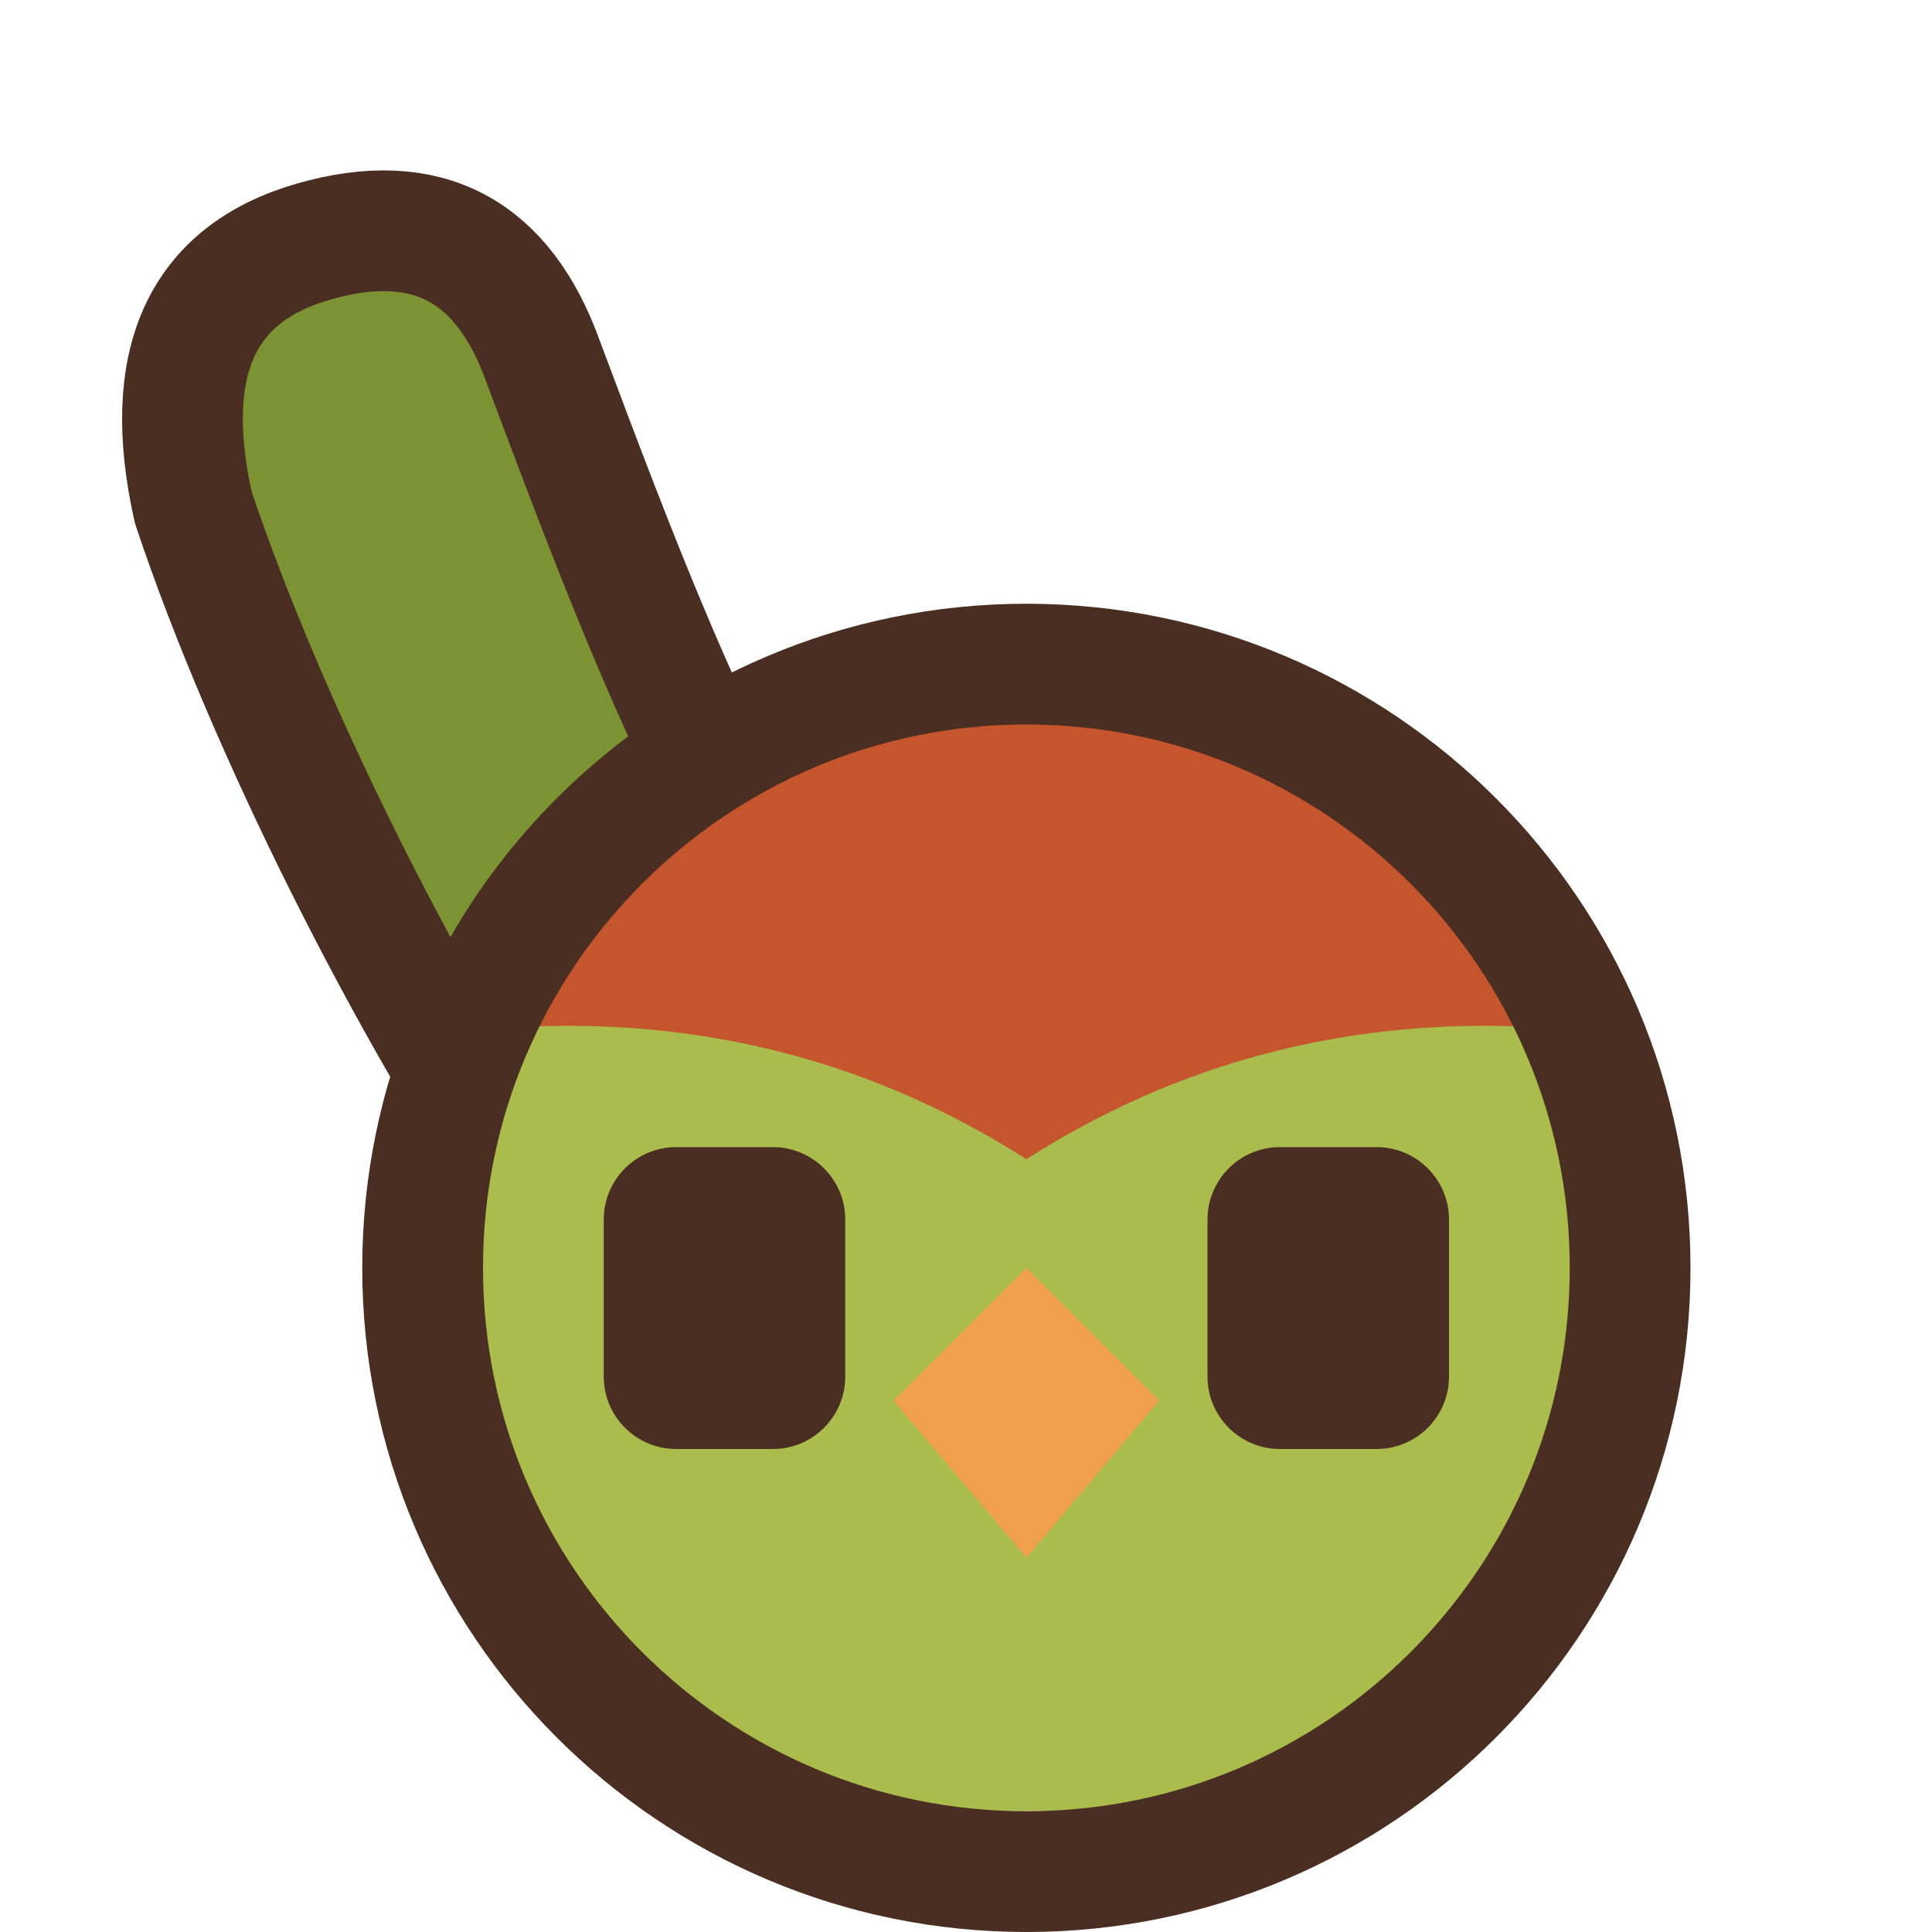
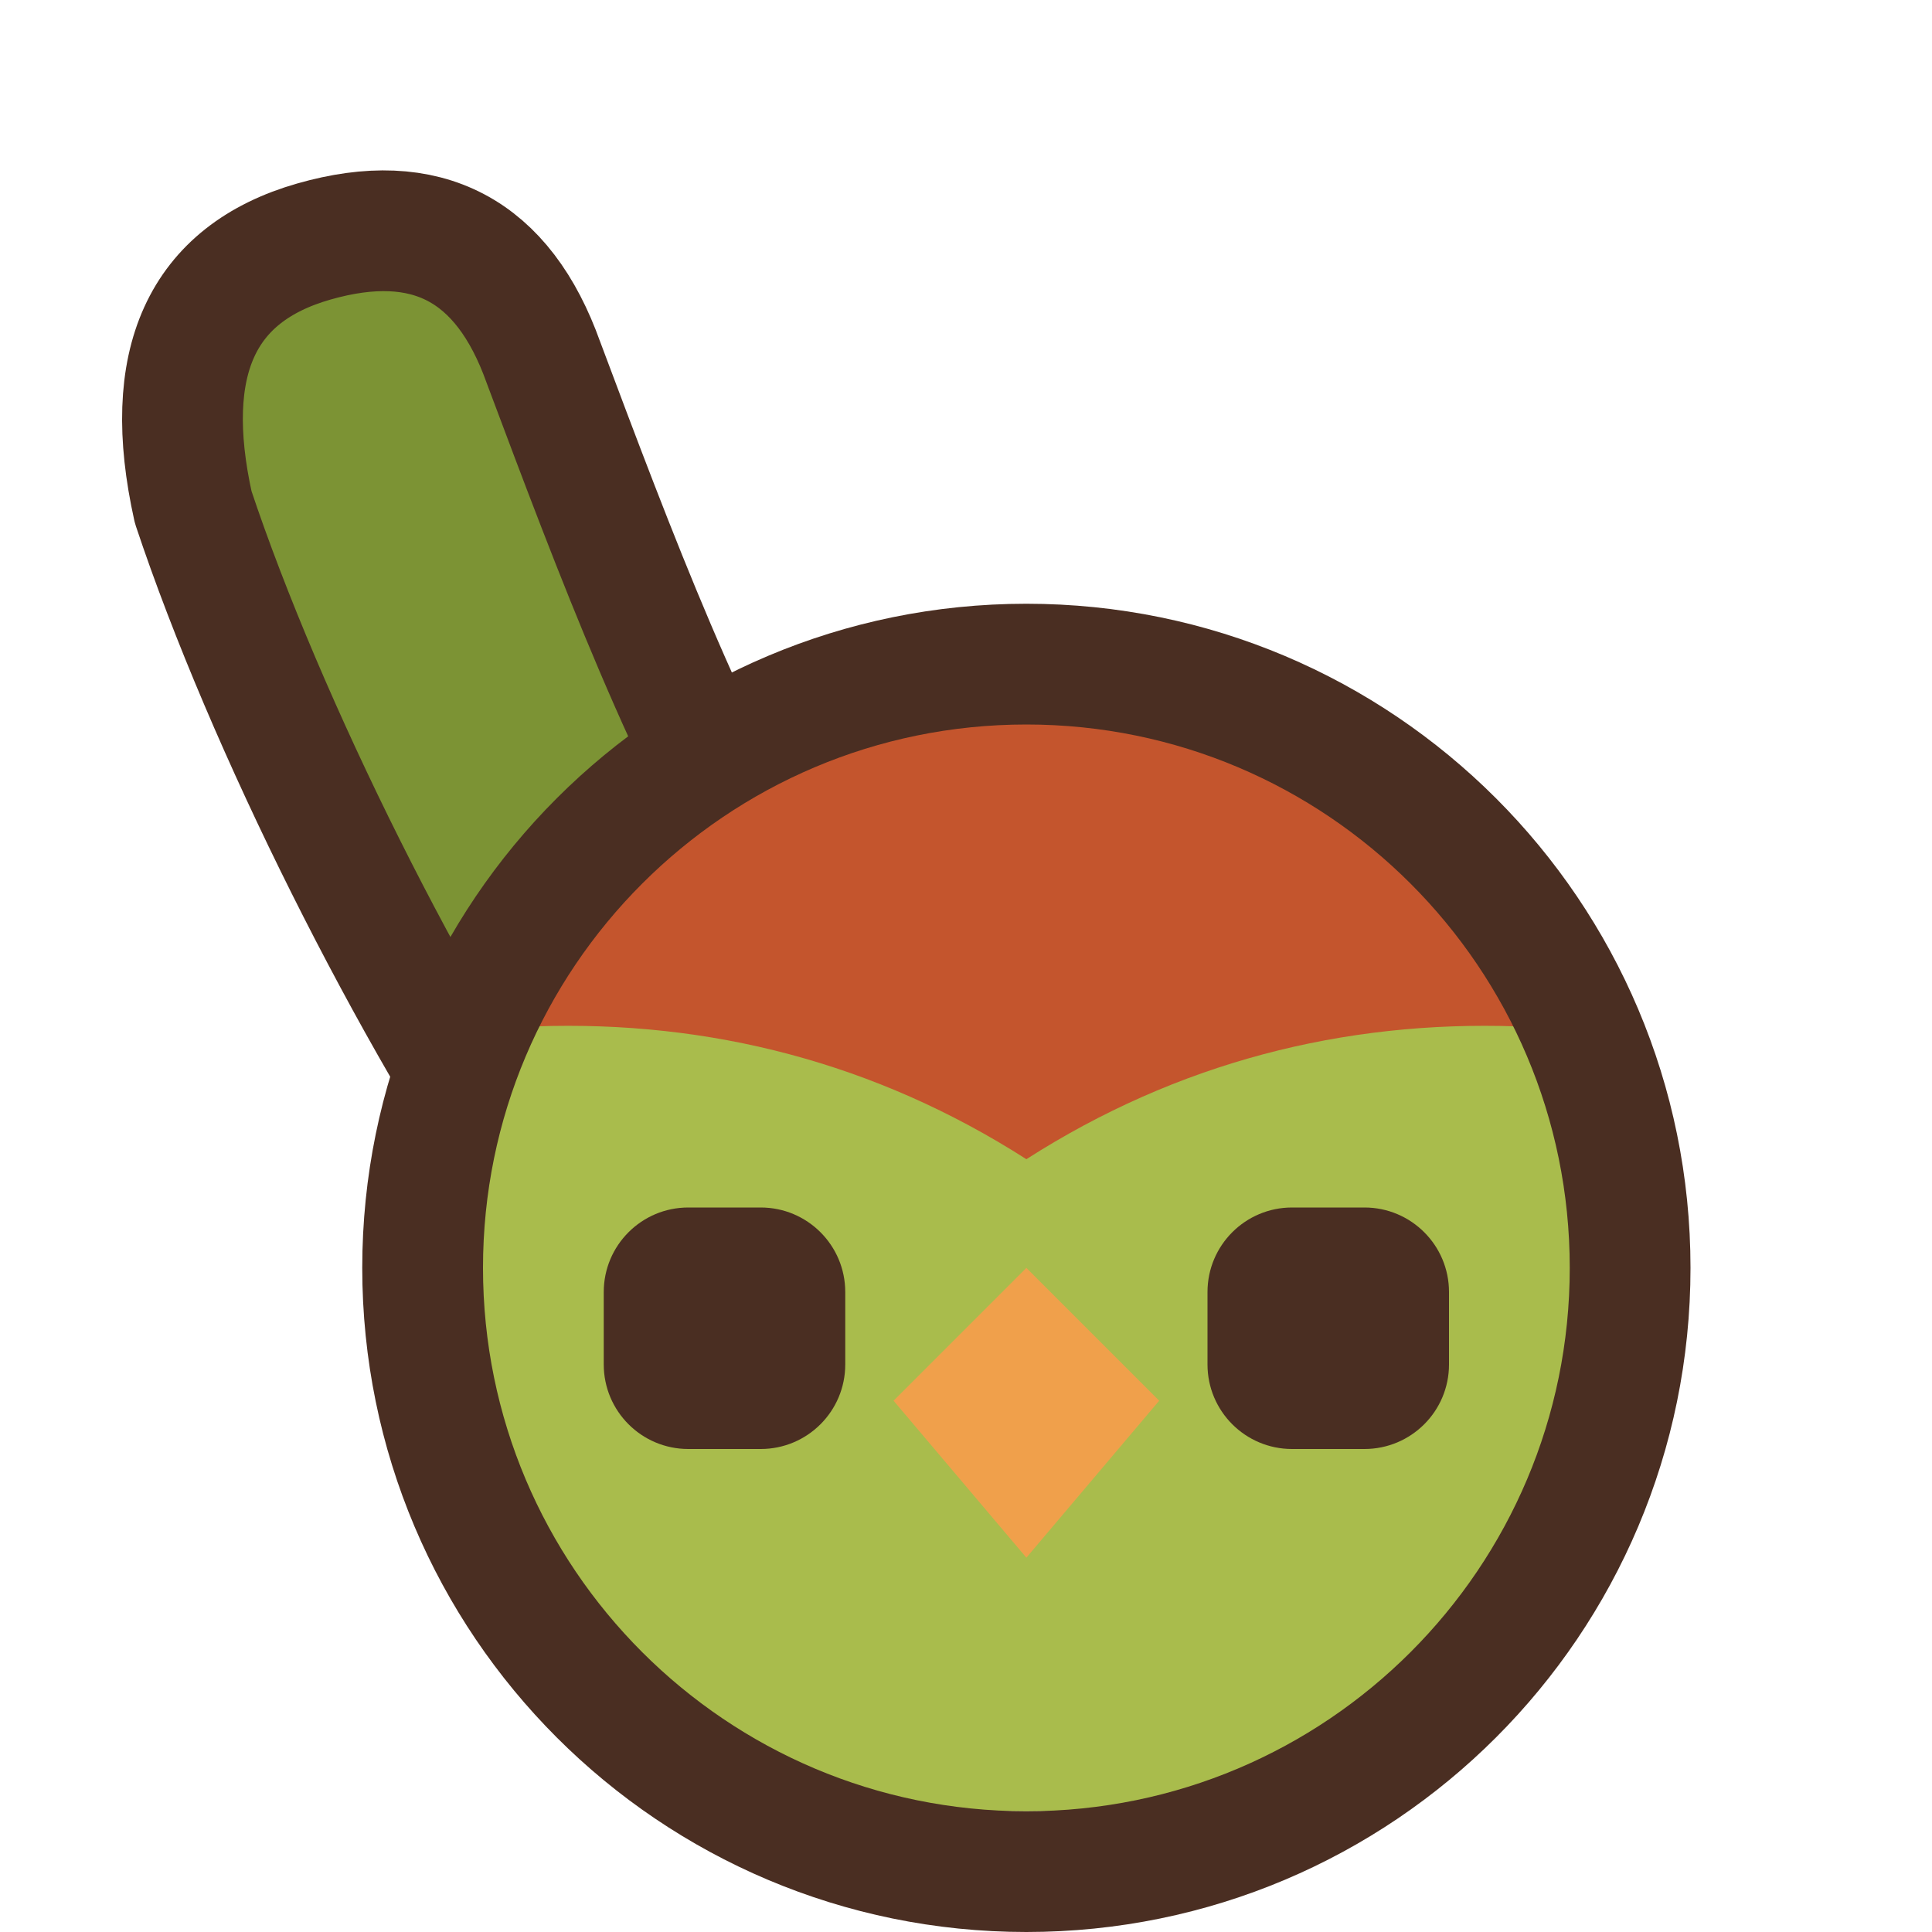
<svg xmlns="http://www.w3.org/2000/svg" viewBox="0 0 16 16" width="16" height="16" role="img" aria-labelledby="t d">
  <defs>
    <clipPath id="i16">
      <ellipse cx="8.5" cy="10.5" rx="5" ry="5" />
    </clipPath>
  </defs>
  <path d="M6.5 7.5 L4.5 10 C 3.4 8.4, 2.2 6, 1.6 4.2 Q 1.2 2.4 2.6 2 Q 4 1.6 4.5 3 C 5.1 4.6, 5.7 6.2, 6.5 7.5 Z" fill="#7C9334" stroke="#4A2E22" stroke-width="1" stroke-linejoin="round" />
  <ellipse cx="8.5" cy="10.5" rx="5" ry="5" fill="#A9BC4C" />
  <g clip-path="url(#i16)">
    <path d="M0 9.8 C 3 8.2, 6 8, 8.5 9.6 C 11 8, 14 8.2, 17 9.8 L17 0 L0 0 Z" fill="#C4552D" />
    <path d="M0 14 Q 8.5 16 17 14 L17 16 L0 16 Z" fill="#FFF3D3" />
  </g>
  <ellipse cx="8.5" cy="10.5" rx="5" ry="5" fill="none" stroke="#4A2E22" stroke-width="1" />
-   <rect x="5" y="9.5" width="2" height="2.5" rx=".6" fill="#4A2E22" />
-   <rect x="10" y="9.5" width="2" height="2.5" rx=".6" fill="#4A2E22" />
+   <rect x="5" y="10" width="2" height="2" rx=".7" fill="#4A2E22" />
+   <rect x="10" y="10" width="2" height="2" rx=".7" fill="#4A2E22" />
  <path d="M7.4 11.6 L8.5 10.5 L9.6 11.6 L8.5 12.9 Z" fill="#F0A04B" />
</svg>
